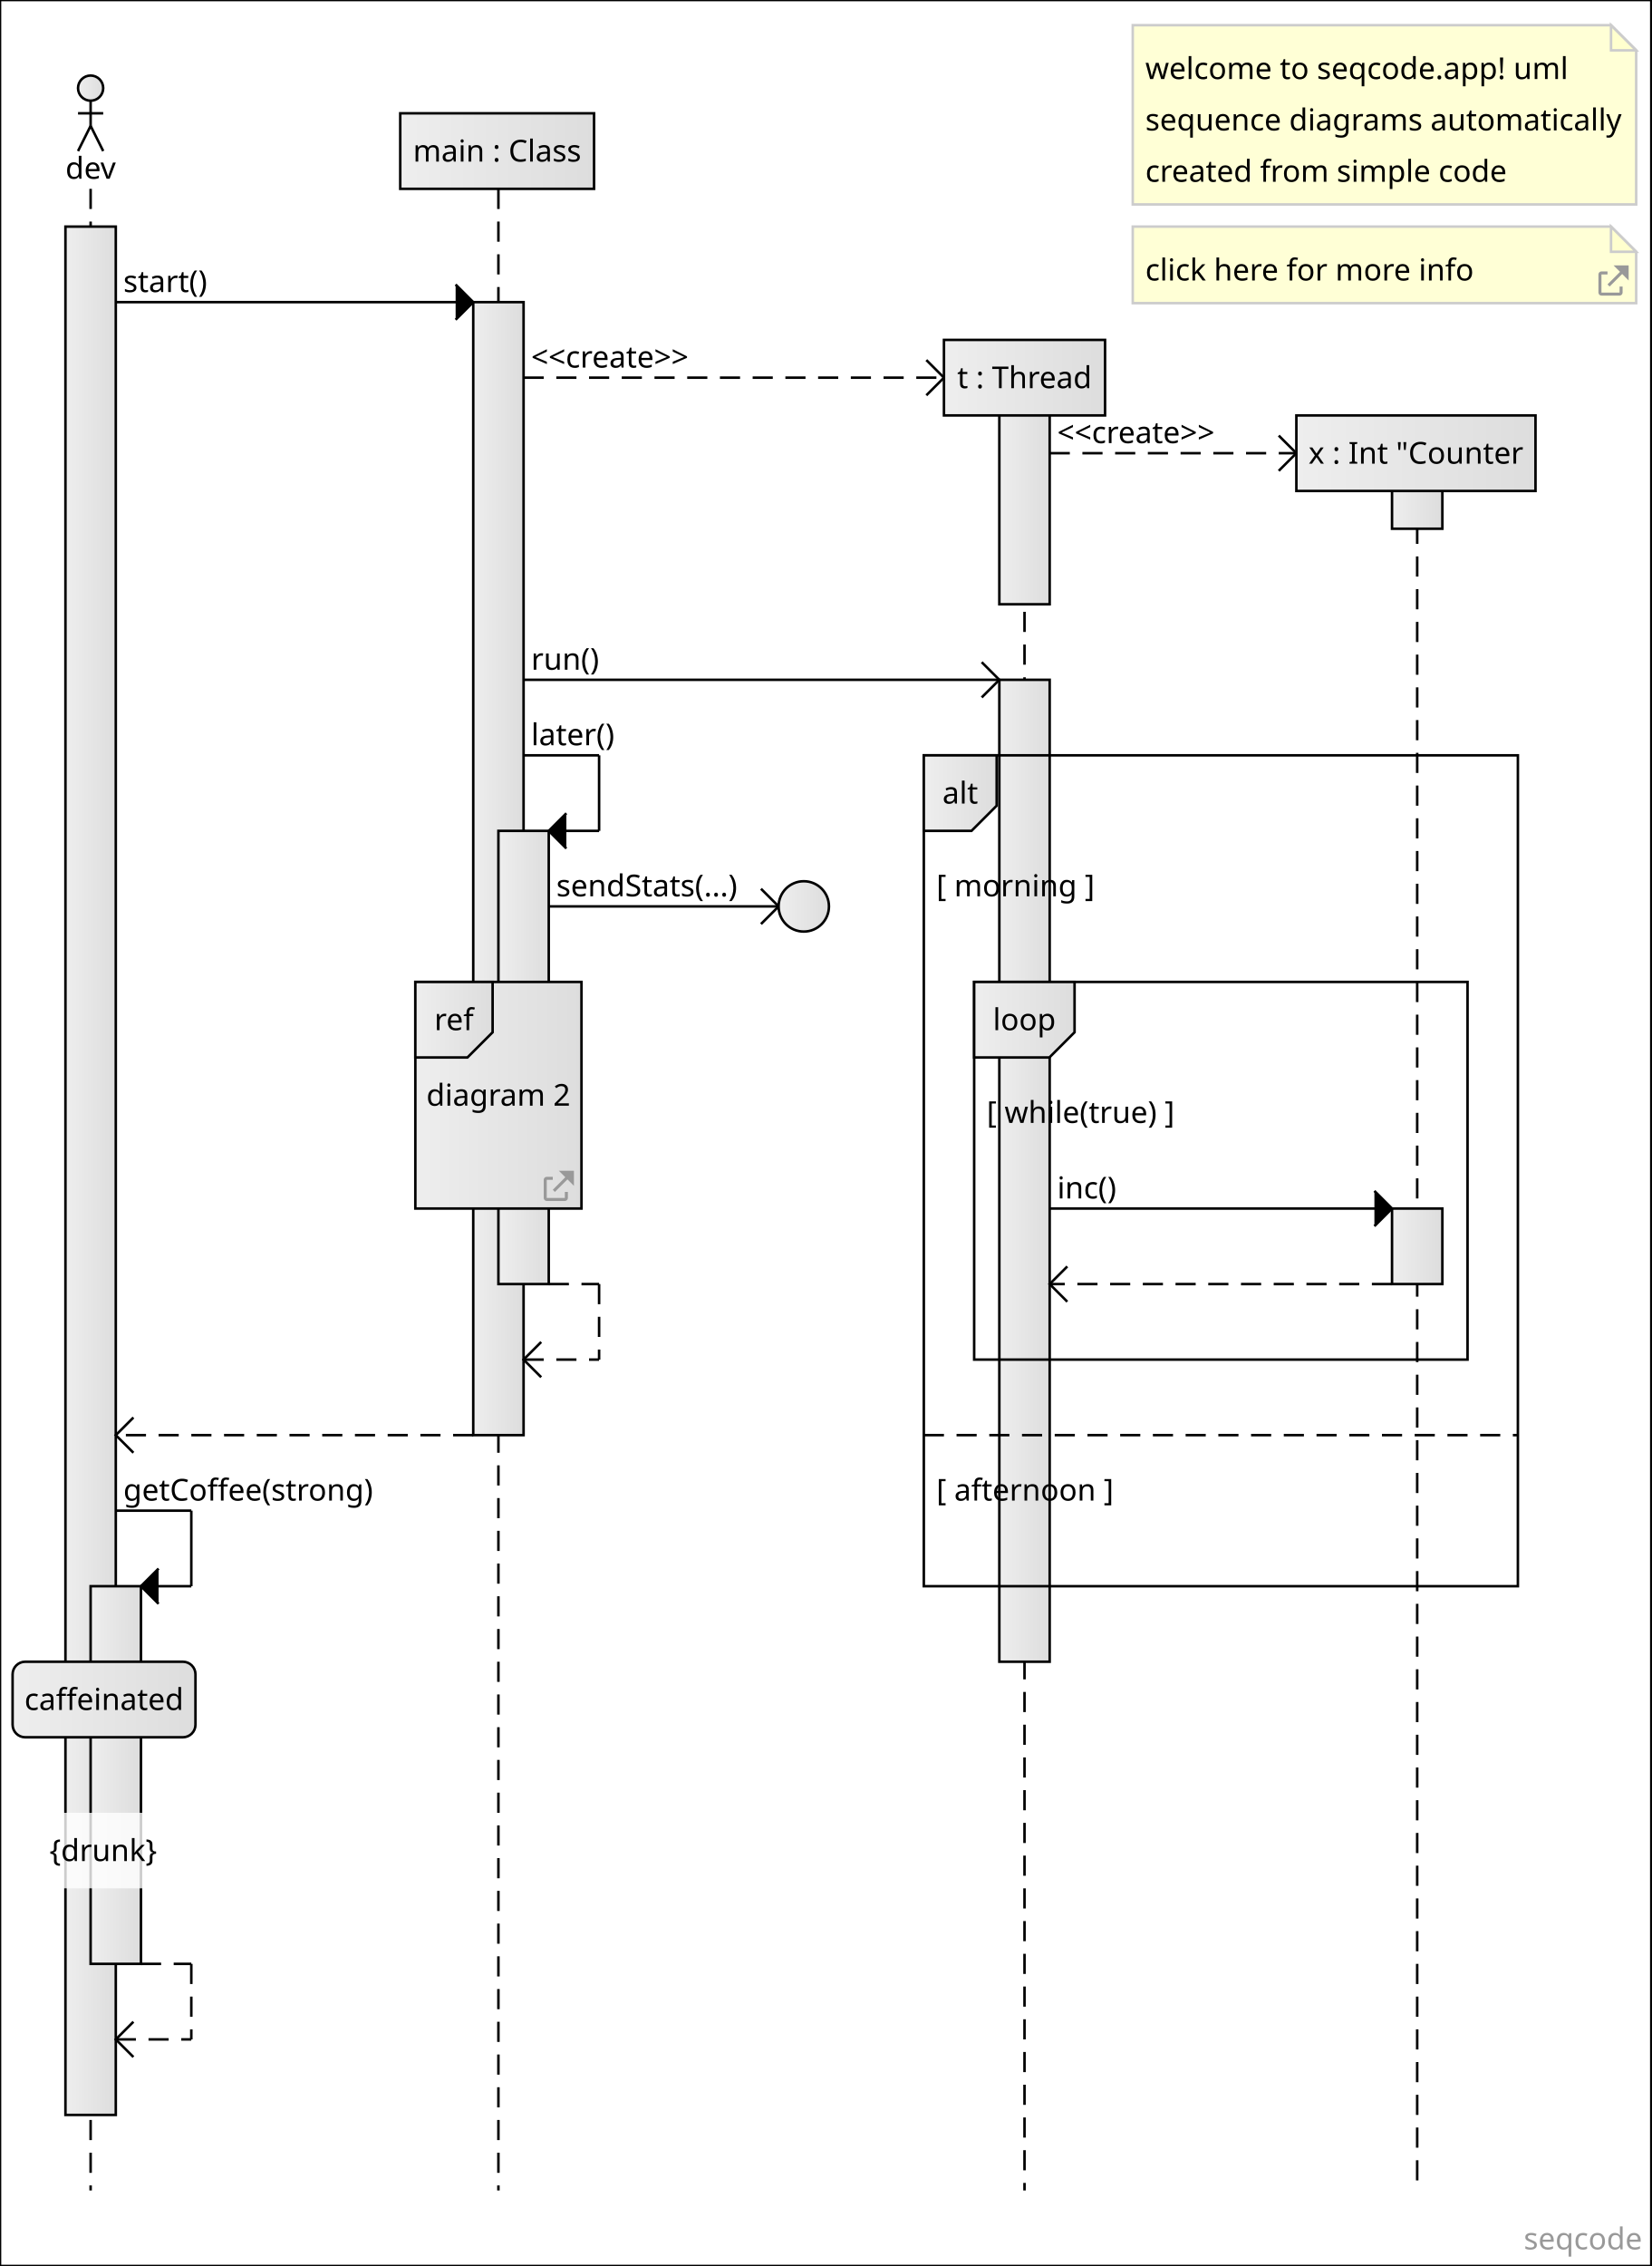
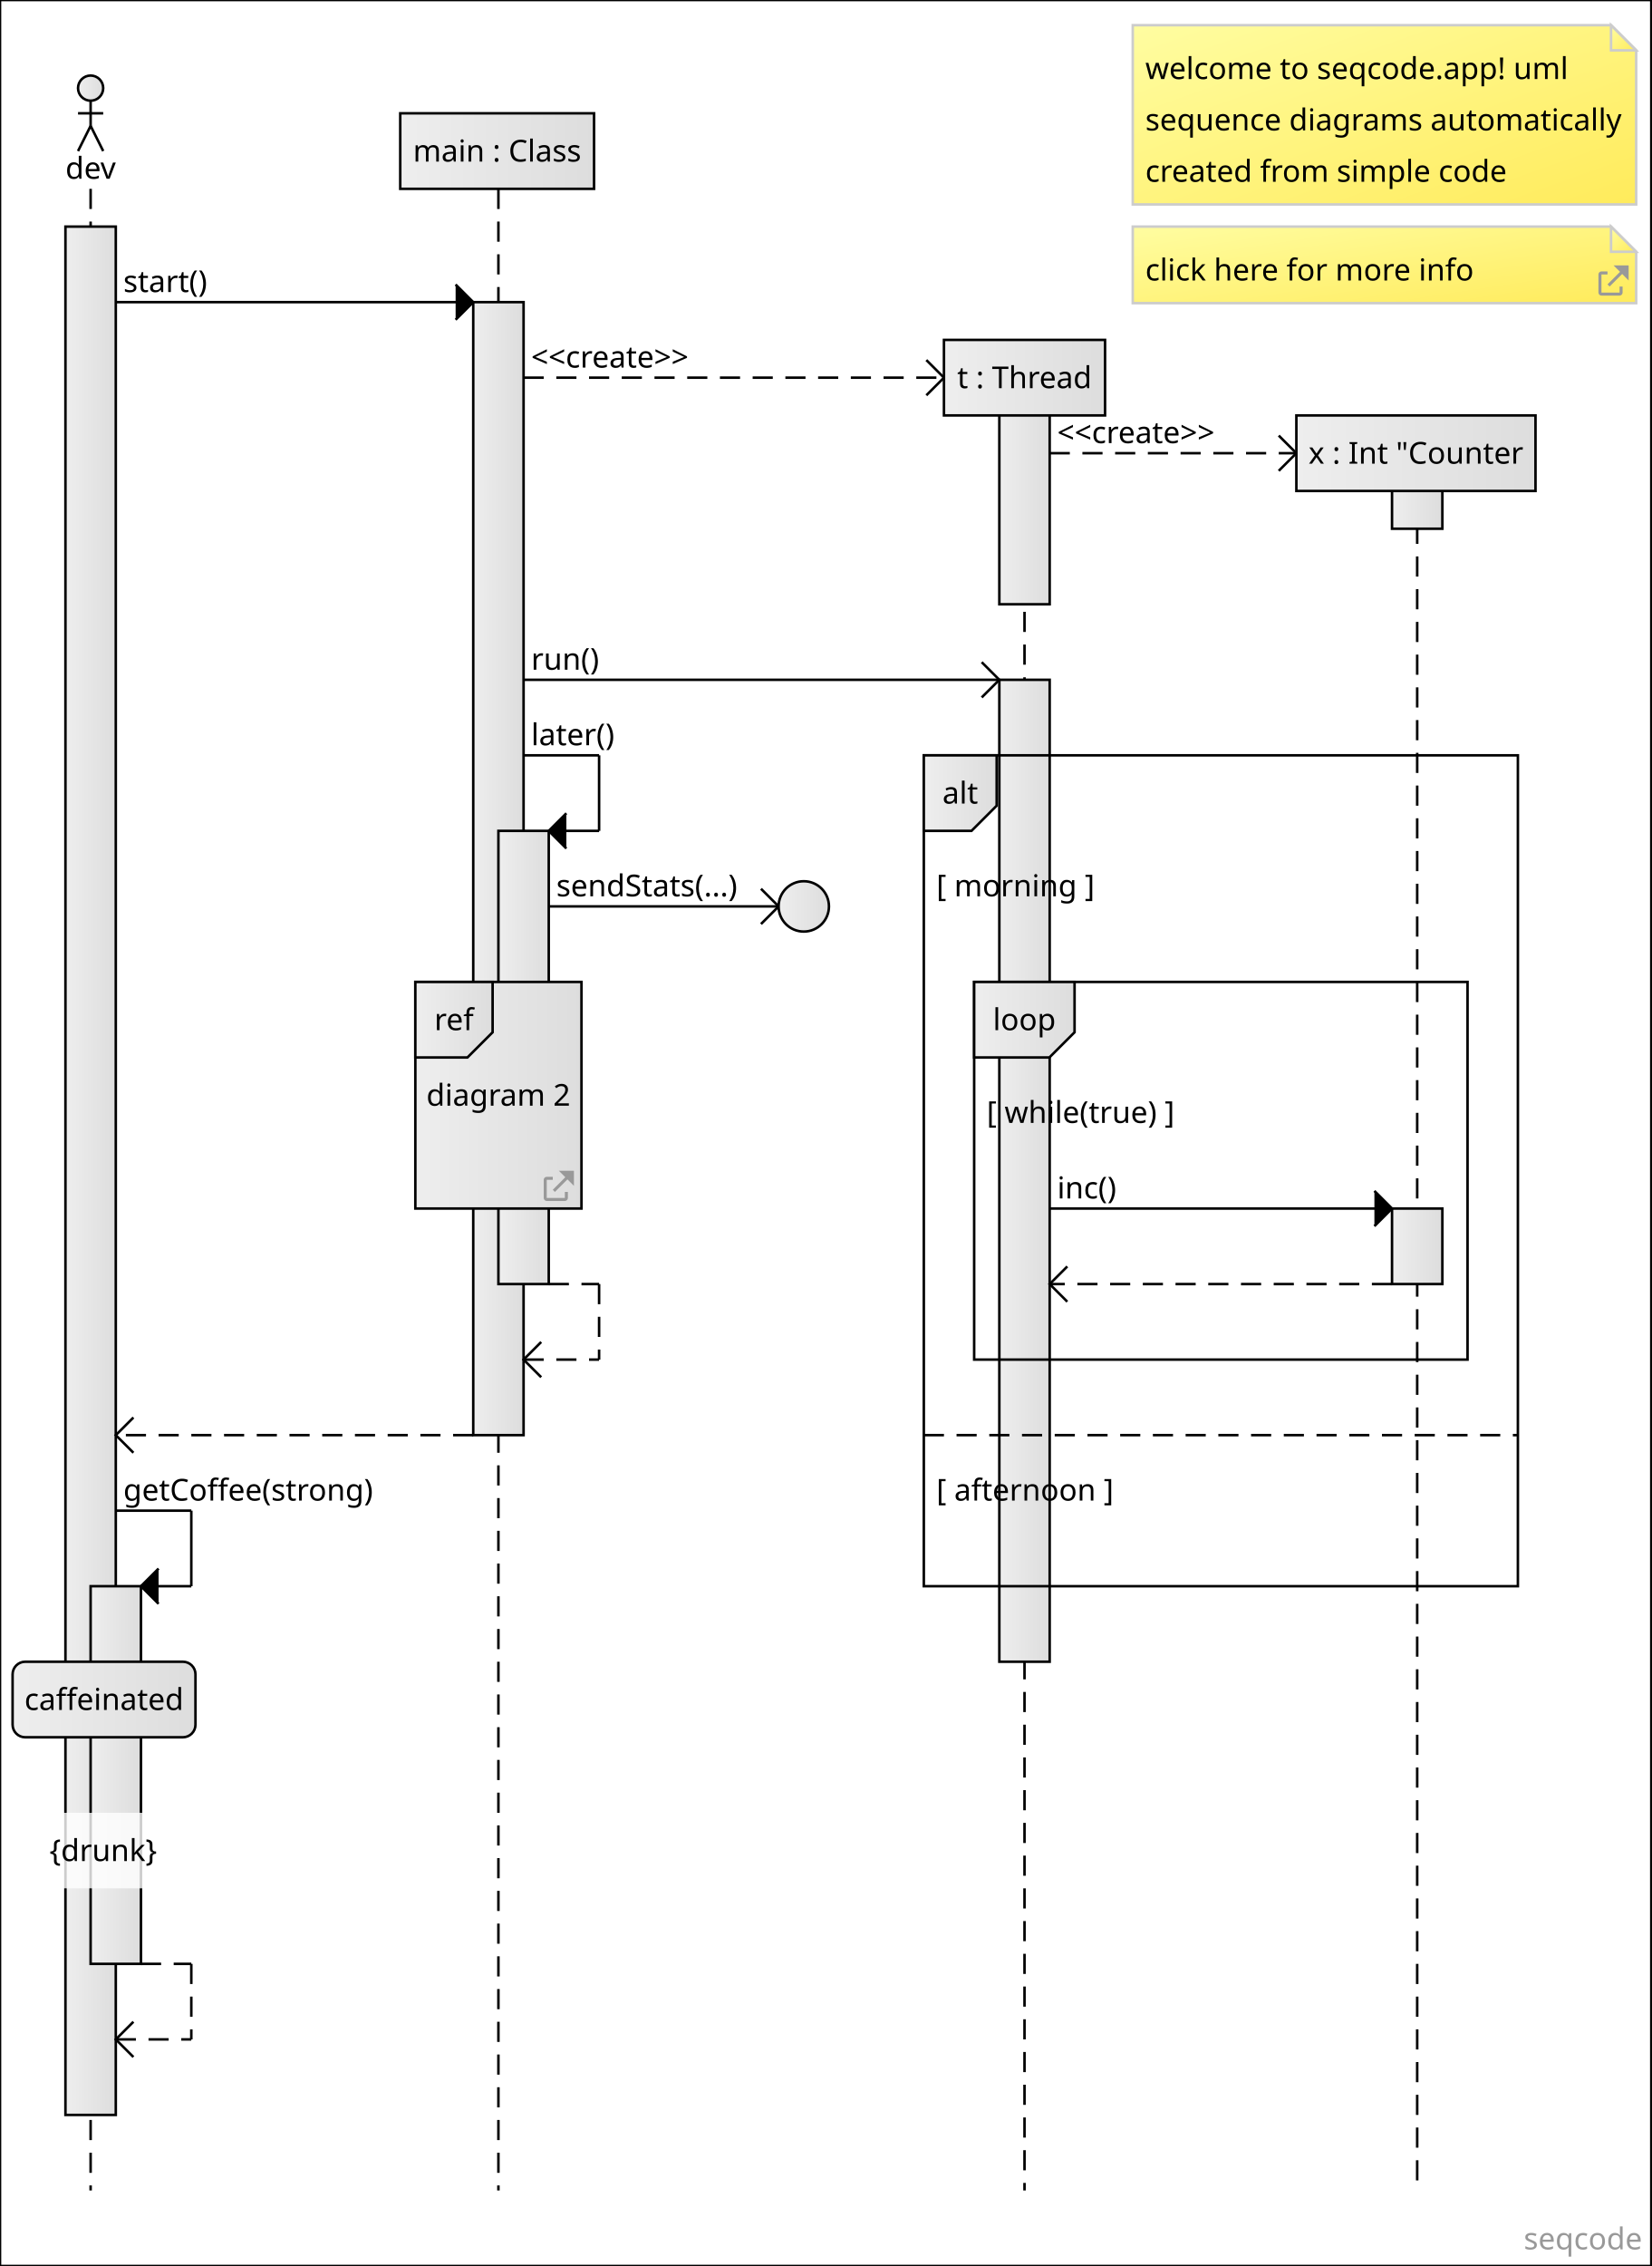
<svg xmlns="http://www.w3.org/2000/svg" version="1.1" width="656" height="900" viewBox="0 0 656 900">
  <defs>
    <linearGradient id="SvgjsLinearGradient1004">
      <stop stop-color="#eeeeee" offset="0" />
      <stop stop-color="#dddddd" offset="1" />
+     </linearGradient>
+     <linearGradient x1="0" y1="0" x2="1" y2="1" id="SvgjsLinearGradient1005">
+       <stop stop-color="#fffda1" offset="0" />
+       <stop stop-color="#ffeb5b" offset="1" />
    </linearGradient>
    <text id="seqcode">
# actor, boundary, control, entity have special icons
dev:actor
main:Class

main.start() {

  t:Thread
  t.create() {

    x: "Int \"Counter" # long name in quotes, escaped quote
    x.create()
  }
  # . is a call (synchronous)
  # &gt; is a message (asynchronous)
  t &gt; run() {
  
    # alt, par, strict and seq create frames with multiple sections
    alt(morning) {
  
      # loop, opt, critical, ignore, consider, assert, neg and break create frames
      loop(while(true\)) { # parameters end on closing bracket, escaped bracket
        x.inc()
      }
    }
    alt(afternoon) {}
  }

  # later is used to perform actions after, outside of the normal flow
  later() {

    # self messages with no body can be +found or -lost
    -sendStats(...)
    ref(diagram 2 | link-to-diagram-2)
  }
}

getCoffee( strong ) {

  # invariant labels also supported
  state(caffeinated)

  invariant(drunk)
}

# notes are of the form note(x,y,width,message)
note(450,10,200,welcome to seqcode.app! uml sequence diagrams automatically created from simple code)
note(450,90,200, click here for more info | /docs)

</text>
  </defs>
  <rect width="656" height="900" fill="white" stroke-width="1" stroke="black" />
  <a href="https://seqcode.app" target="_blank">
    <text text-anchor="end" font-size="12" font-weight="100" font-family="sans-serif" fill="#999999" x="652.4" y="893.4">seqcode </text>
  </a>
  <line x1="36" y1="75" x2="36" y2="870" stroke-dasharray="8 5" stroke-width="1" stroke="black" />
  <line x1="198" y1="75" x2="198" y2="870" stroke-dasharray="8 5" stroke-width="1" stroke="black" />
  <line x1="407" y1="165" x2="407" y2="870" stroke-dasharray="8 5" stroke-width="1" stroke="black" />
  <line x1="563" y1="195" x2="563" y2="870" stroke-dasharray="8 5" stroke-width="1" stroke="black" />
  <g transform="matrix(1,0,0,1,0,0)">
    <rect width="20" height="750" x="26" y="90" fill="url(#SvgjsLinearGradient1004)" stroke-width="1" stroke="black" />
  </g>
  <g transform="matrix(1,0,0,1,0,0)">
    <rect width="20" height="150" x="36" y="630" fill="url(#SvgjsLinearGradient1004)" stroke-width="1" stroke="black" />
  </g>
  <g transform="matrix(1,0,0,1,0,0)">
    <rect width="20" height="450" x="188" y="120" fill="url(#SvgjsLinearGradient1004)" stroke-width="1" stroke="black" />
  </g>
  <g transform="matrix(1,0,0,1,0,0)">
    <rect width="20" height="180" x="198" y="330" fill="url(#SvgjsLinearGradient1004)" stroke-width="1" stroke="black" />
  </g>
  <g transform="matrix(1,0,0,1,0,0)">
    <rect width="20" height="90" x="397" y="150" fill="url(#SvgjsLinearGradient1004)" stroke-width="1" stroke="black" />
  </g>
  <g transform="matrix(1,0,0,1,0,0)">
    <rect width="20" height="390" x="397" y="270" fill="url(#SvgjsLinearGradient1004)" stroke-width="1" stroke="black" />
  </g>
  <g transform="matrix(1,0,0,1,0,0)">
    <rect width="20" height="30" x="553" y="180" fill="url(#SvgjsLinearGradient1004)" stroke-width="1" stroke="black" />
  </g>
  <g transform="matrix(1,0,0,1,0,0)">
    <rect width="20" height="30" x="553" y="480" fill="url(#SvgjsLinearGradient1004)" stroke-width="1" stroke="black" />
  </g>
  <line x1="46" y1="120" x2="188" y2="120" stroke-width="1" stroke="black" />
  <text text-anchor="start" font-size="12" font-weight="100" font-family="sans-serif" fill="black" x="49" y="116">start()</text>
  <polyline points="181,113 188,120 181,127" fill="black" stroke-width="1" stroke="black" />
  <line x1="208" y1="150" x2="375" y2="150" stroke-dasharray="8 5" stroke-width="1" stroke="black" />
  <text text-anchor="start" font-size="12" font-weight="100" font-family="sans-serif" fill="black" x="211" y="146">&lt;&lt;create&gt;&gt;</text>
  <polyline points="368,143 375,150 368,157" fill="transparent" stroke-width="1" stroke="black" />
  <line x1="417" y1="180" x2="515" y2="180" stroke-dasharray="8 5" stroke-width="1" stroke="black" />
  <text text-anchor="start" font-size="12" font-weight="100" font-family="sans-serif" fill="black" x="420" y="176">&lt;&lt;create&gt;&gt;</text>
  <polyline points="508,173 515,180 508,187" fill="transparent" stroke-width="1" stroke="black" />
  <line x1="208" y1="270" x2="397" y2="270" stroke-width="1" stroke="black" />
  <text text-anchor="start" font-size="12" font-weight="100" font-family="sans-serif" fill="black" x="211" y="266">run()</text>
  <polyline points="390,263 397,270 390,277" fill="transparent" stroke-width="1" stroke="black" />
  <text text-anchor="start" font-size="12" font-weight="100" font-family="sans-serif" fill="black" x="211" y="296">later()</text>
  <line x1="208" y1="300" x2="238" y2="300" stroke-width="1" stroke="black" />
  <line x1="238" y1="300" x2="238" y2="330" stroke-width="1" stroke="black" />
  <line x1="218" y1="330" x2="238" y2="330" stroke-width="1" stroke="black" />
  <polyline points="225,323 218,330 225,337" fill="black" stroke-width="1" stroke="black" />
  <line x1="218" y1="360" x2="309.314" y2="360" stroke-width="1" stroke="black" />
  <text text-anchor="start" font-size="12" font-weight="100" font-family="sans-serif" fill="black" x="221" y="356">sendStats(...)</text>
  <polyline points="302.314,353 309.314,360 302.314,367" fill="transparent" stroke-width="1" stroke="black" />
  <circle r="10" cx="319.314" cy="360" fill="url(#SvgjsLinearGradient1004)" stroke-width="1" stroke="black" />
  <text text-anchor="start" font-size="12" font-weight="100" font-family="sans-serif" fill="black" x="221" y="506" />
  <line x1="218" y1="510" x2="238" y2="510" stroke-dasharray="8 5" stroke-width="1" stroke="black" />
  <line x1="238" y1="510" x2="238" y2="540" stroke-dasharray="8 5" stroke-width="1" stroke="black" />
  <line x1="208" y1="540" x2="238" y2="540" stroke-dasharray="8 5" stroke-width="1" stroke="black" />
  <polyline points="215,533 208,540 215,547" fill="transparent" stroke-width="1" stroke="black" />
  <line x1="188" y1="570" x2="46" y2="570" stroke-dasharray="8 5" stroke-width="1" stroke="black" />
  <text text-anchor="end" font-size="12" font-weight="100" font-family="sans-serif" fill="black" x="185" y="566" />
  <polyline points="53,563 46,570 53,577" fill="transparent" stroke-width="1" stroke="black" />
  <line x1="417" y1="480" x2="553" y2="480" stroke-width="1" stroke="black" />
  <text text-anchor="start" font-size="12" font-weight="100" font-family="sans-serif" fill="black" x="420" y="476">inc()</text>
  <polyline points="546,473 553,480 546,487" fill="black" stroke-width="1" stroke="black" />
  <line x1="553" y1="510" x2="417" y2="510" stroke-dasharray="8 5" stroke-width="1" stroke="black" />
  <text text-anchor="end" font-size="12" font-weight="100" font-family="sans-serif" fill="black" x="550" y="506" />
  <polyline points="424,503 417,510 424,517" fill="transparent" stroke-width="1" stroke="black" />
  <text text-anchor="start" font-size="12" font-weight="100" font-family="sans-serif" fill="black" x="49" y="596">getCoffee(strong)</text>
  <line x1="46" y1="600" x2="76" y2="600" stroke-width="1" stroke="black" />
  <line x1="76" y1="600" x2="76" y2="630" stroke-width="1" stroke="black" />
  <line x1="56" y1="630" x2="76" y2="630" stroke-width="1" stroke="black" />
  <polyline points="63,623 56,630 63,637" fill="black" stroke-width="1" stroke="black" />
  <text text-anchor="start" font-size="12" font-weight="100" font-family="sans-serif" fill="black" x="59" y="776" />
  <line x1="56" y1="780" x2="76" y2="780" stroke-dasharray="8 5" stroke-width="1" stroke="black" />
  <line x1="76" y1="780" x2="76" y2="810" stroke-dasharray="8 5" stroke-width="1" stroke="black" />
  <line x1="46" y1="810" x2="76" y2="810" stroke-dasharray="8 5" stroke-width="1" stroke="black" />
  <polyline points="53,803 46,810 53,817" fill="transparent" stroke-width="1" stroke="black" />
  <g transform="matrix(1,0,0,1,36,45)">
    <circle r="5" cx="0" cy="-10" fill="url(#SvgjsLinearGradient1004)" stroke-width="1" stroke="black" />
    <line x1="-5" y1="0" x2="5" y2="0" stroke-width="1" stroke="black" />
    <line x1="0" y1="-5" x2="0" y2="5" stroke-width="1" stroke="black" />
    <line x1="-5" y1="15" x2="0" y2="5" stroke-width="1" stroke="black" />
    <line x1="0" y1="5" x2="5" y2="15" stroke-width="1" stroke="black" />
  </g>
  <text text-anchor="middle" font-size="12" font-weight="100" font-family="sans-serif" fill="black" x="36" y="71">dev</text>
  <g transform="matrix(1,0,0,1,0,0)">
    <rect width="77" height="30" x="159" y="45" fill="url(#SvgjsLinearGradient1004)" stroke-width="1" stroke="black" />
    <text x="197.5" y="60" dominant-baseline="middle" text-anchor="middle" font-size="12" font-weight="100" font-family="sans-serif" fill="black">main : Class</text>
  </g>
  <g transform="matrix(1,0,0,1,0,0)">
    <rect width="64" height="30" x="375" y="135" fill="url(#SvgjsLinearGradient1004)" stroke-width="1" stroke="black" />
    <text x="407" y="150" dominant-baseline="middle" text-anchor="middle" font-size="12" font-weight="100" font-family="sans-serif" fill="black">t : Thread</text>
  </g>
  <g transform="matrix(1,0,0,1,0,0)">
    <rect width="95" height="30" x="515" y="165" fill="url(#SvgjsLinearGradient1004)" stroke-width="1" stroke="black" />
    <text x="562.5" y="180" dominant-baseline="middle" text-anchor="middle" font-size="12" font-weight="100" font-family="sans-serif" fill="black">x : Int "Counter</text>
  </g>
  <a href="#" target="" transform="matrix(1,0,0,1,0,0)">
    <rect width="66" height="90" x="165" y="390" fill="url(#SvgjsLinearGradient1004)" stroke-width="1" stroke="black" />
    <text x="198" y="435" dominant-baseline="middle" text-anchor="middle" font-size="12" font-weight="100" font-family="sans-serif" fill="black">diagram 2</text>
    <path d="M222 465H228V471L225.432 468.42L220.44 473.4L219.6 472.56L224.58 467.568ZM217.2 467.4H219.6V468.6H217.2V475.8H224.4V473.4H225.6V475.8A1.2 1.2 0 0 1 224.4 477H217.2A1.2 1.2 0 0 1 216 475.8V468.6A1.2 1.2 0 0 1 217.2 467.4 " fill="#999999" />
  </a>
  <g transform="matrix(1,0,0,1,0,0)">
    <polygon points="165,390 165,420 185.697,420 195.697,410 195.697,390" fill="url(#SvgjsLinearGradient1004)" stroke-width="1" stroke="black" />
    <text x="180.349" y="405" dominant-baseline="middle" text-anchor="middle" font-size="12" font-weight="100" font-family="sans-serif" fill="black">ref</text>
  </g>
  <g transform="matrix(1,0,0,1,0,0)">
    <rect width="72.654" height="30" x="5" y="660" rx="5" ry="5" fill="url(#SvgjsLinearGradient1004)" stroke-width="1" stroke="black" />
    <text x="41.327" y="675" dominant-baseline="middle" text-anchor="middle" font-size="12" font-weight="100" font-family="sans-serif" fill="black">caffeinated</text>
  </g>
  <g transform="matrix(1,0,0,1,0,0)">
    <rect width="50" height="30" x="16" y="720" fill="rgba(255,255,255,0.8)" />
    <text x="41" y="735" dominant-baseline="middle" text-anchor="middle" font-size="12" font-weight="100" font-family="sans-serif" fill="black">{drunk}</text>
  </g>
  <rect width="236" height="330" x="367" y="300" fill="transparent" stroke-width="1" stroke="black" />
  <text text-anchor="start" font-size="12" font-weight="100" font-family="sans-serif" fill="black" x="372" y="356">[ morning ]</text>
  <text text-anchor="start" font-size="12" font-weight="100" font-family="sans-serif" fill="black" x="372" y="596">[ afternoon ]</text>
  <line x1="367" y1="570" x2="603" y2="570" stroke-dasharray="8 5" stroke-width="1" stroke="black" />
  <g transform="matrix(1,0,0,1,0,0)">
    <polygon points="367,300 367,330 385.945,330 395.945,320 395.945,300" fill="url(#SvgjsLinearGradient1004)" stroke-width="1" stroke="black" />
    <text x="381.473" y="315" dominant-baseline="middle" text-anchor="middle" font-size="12" font-weight="100" font-family="sans-serif" fill="black">alt</text>
  </g>
  <rect width="196" height="150" x="387" y="390" fill="transparent" stroke-width="1" stroke="black" />
  <g transform="matrix(1,0,0,1,0,0)">
    <polygon points="387,390 387,420 416.885,420 426.885,410 426.885,390" fill="url(#SvgjsLinearGradient1004)" stroke-width="1" stroke="black" />
    <text x="406.942" y="405" dominant-baseline="middle" text-anchor="middle" font-size="12" font-weight="100" font-family="sans-serif" fill="black">loop</text>
  </g>
  <text text-anchor="start" font-size="12" font-weight="100" font-family="sans-serif" fill="black" x="392" y="446">[ while(true) ]</text>
  <g class="note">
-     <polygon points="450,10 450,81.2 650,81.2 650,20 640,10" fill="rgba(255,255,204,0.8)" stroke-width="1" stroke="#cccccc" />
-     <polygon points="650,20 640,10 640,20" fill="rgba(255,255,204,0.8)" stroke-width="1" stroke="#cccccc" />
+     <polygon points="450,10 450,81.2 650,81.2 650,20 640,10" fill="url(#SvgjsLinearGradient1005)" stroke-width="1" stroke="#cccccc" />
+     <polygon points="650,20 640,10 640,20" fill="url(#SvgjsLinearGradient1005)" stroke-width="1" stroke="#cccccc" />
    <text text-anchor="start" font-size="12" font-weight="100" font-family="sans-serif" fill="black" x="455" y="31.4">welcome to seqcode.app! uml</text>
    <text text-anchor="start" font-size="12" font-weight="100" font-family="sans-serif" fill="black" x="455" y="51.8">sequence diagrams automatically</text>
    <text text-anchor="start" font-size="12" font-weight="100" font-family="sans-serif" fill="black" x="455" y="72.2">created from simple code</text>
  </g>
  <a href="#" target="" class="note">
-     <polygon points="450,90 450,120.4 650,120.4 650,100 640,90" fill="rgba(255,255,204,0.8)" stroke-width="1" stroke="#cccccc" />
-     <polygon points="650,100 640,90 640,100" fill="rgba(255,255,204,0.8)" stroke-width="1" stroke="#cccccc" />
+     <polygon points="450,90 450,120.4 650,120.4 650,100 640,90" fill="url(#SvgjsLinearGradient1005)" stroke-width="1" stroke="#cccccc" />
+     <polygon points="650,100 640,90 640,100" fill="url(#SvgjsLinearGradient1005)" stroke-width="1" stroke="#cccccc" />
    <text text-anchor="start" font-size="12" font-weight="100" font-family="sans-serif" fill="black" x="455" y="111.4">click here for more info</text>
    <path d="M641 105.4H647V111.4L644.432 108.82L639.44 113.8L638.6 112.96L643.58 107.968ZM636.2 107.8H638.6V109H636.2V116.2H643.4V113.8H644.6V116.2A1.2 1.2 0 0 1 643.4 117.4H636.2A1.2 1.2 0 0 1 635 116.2V109A1.2 1.2 0 0 1 636.2 107.8 " fill="#999999" />
  </a>
</svg>
